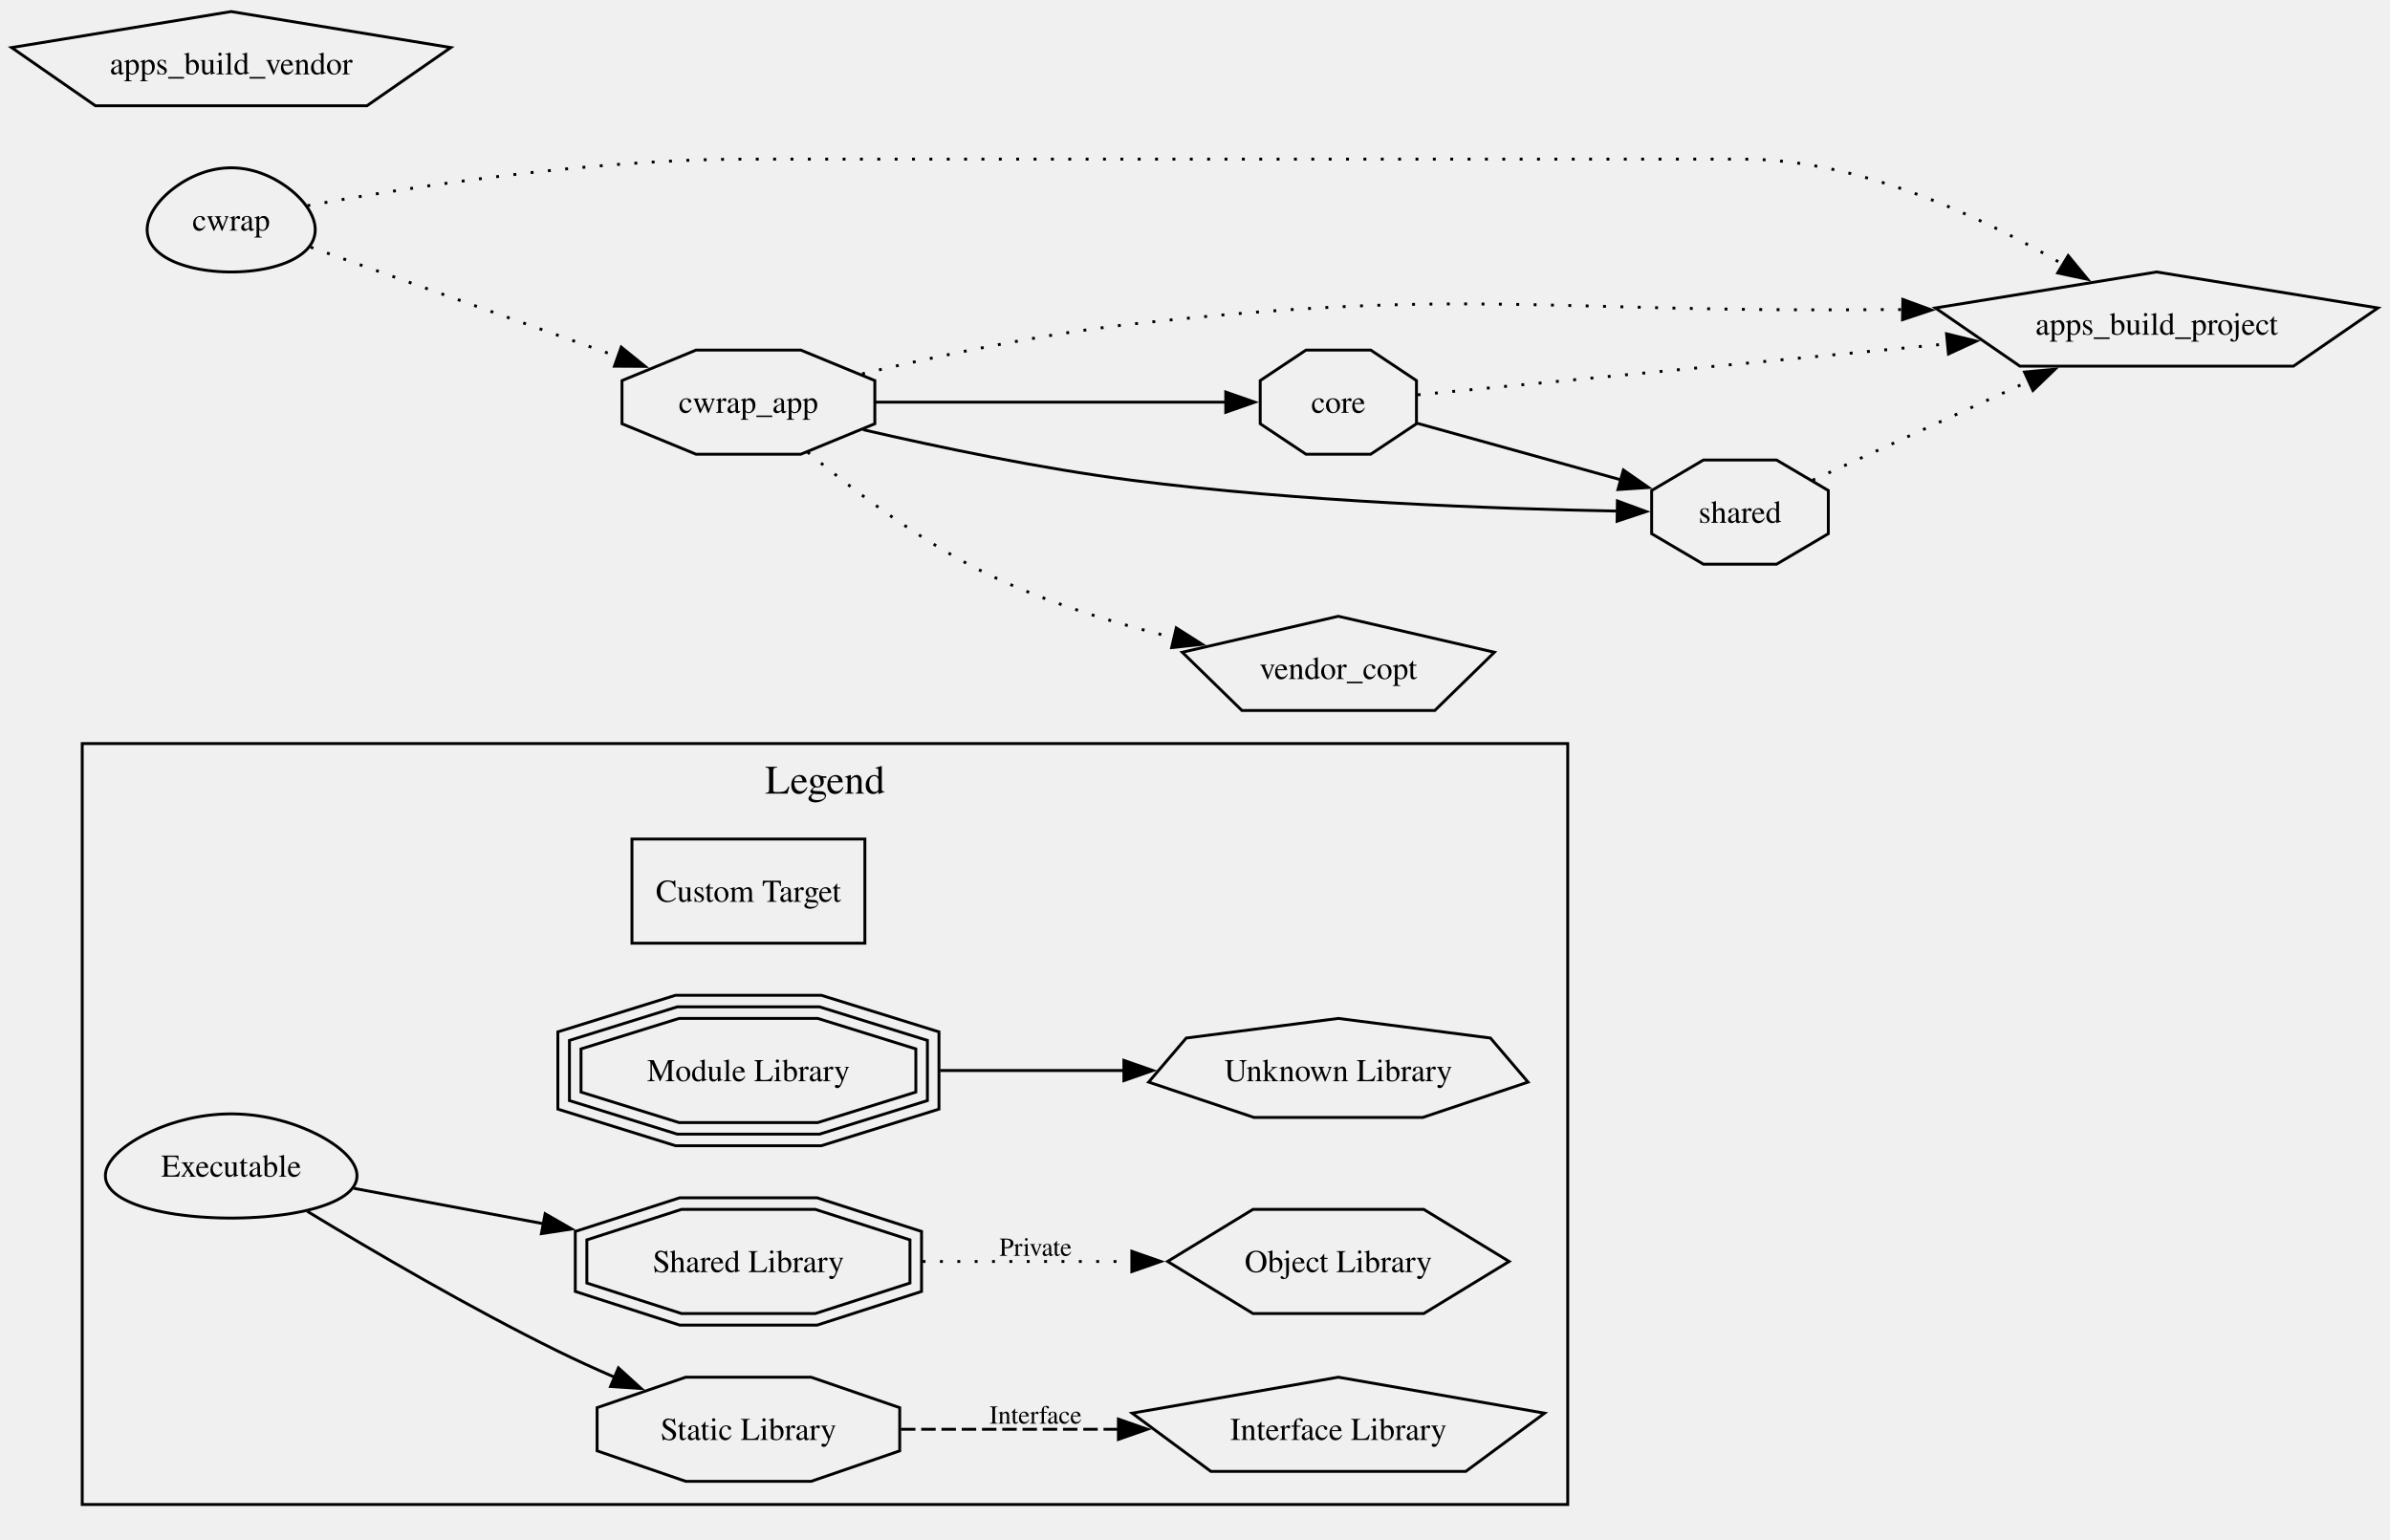
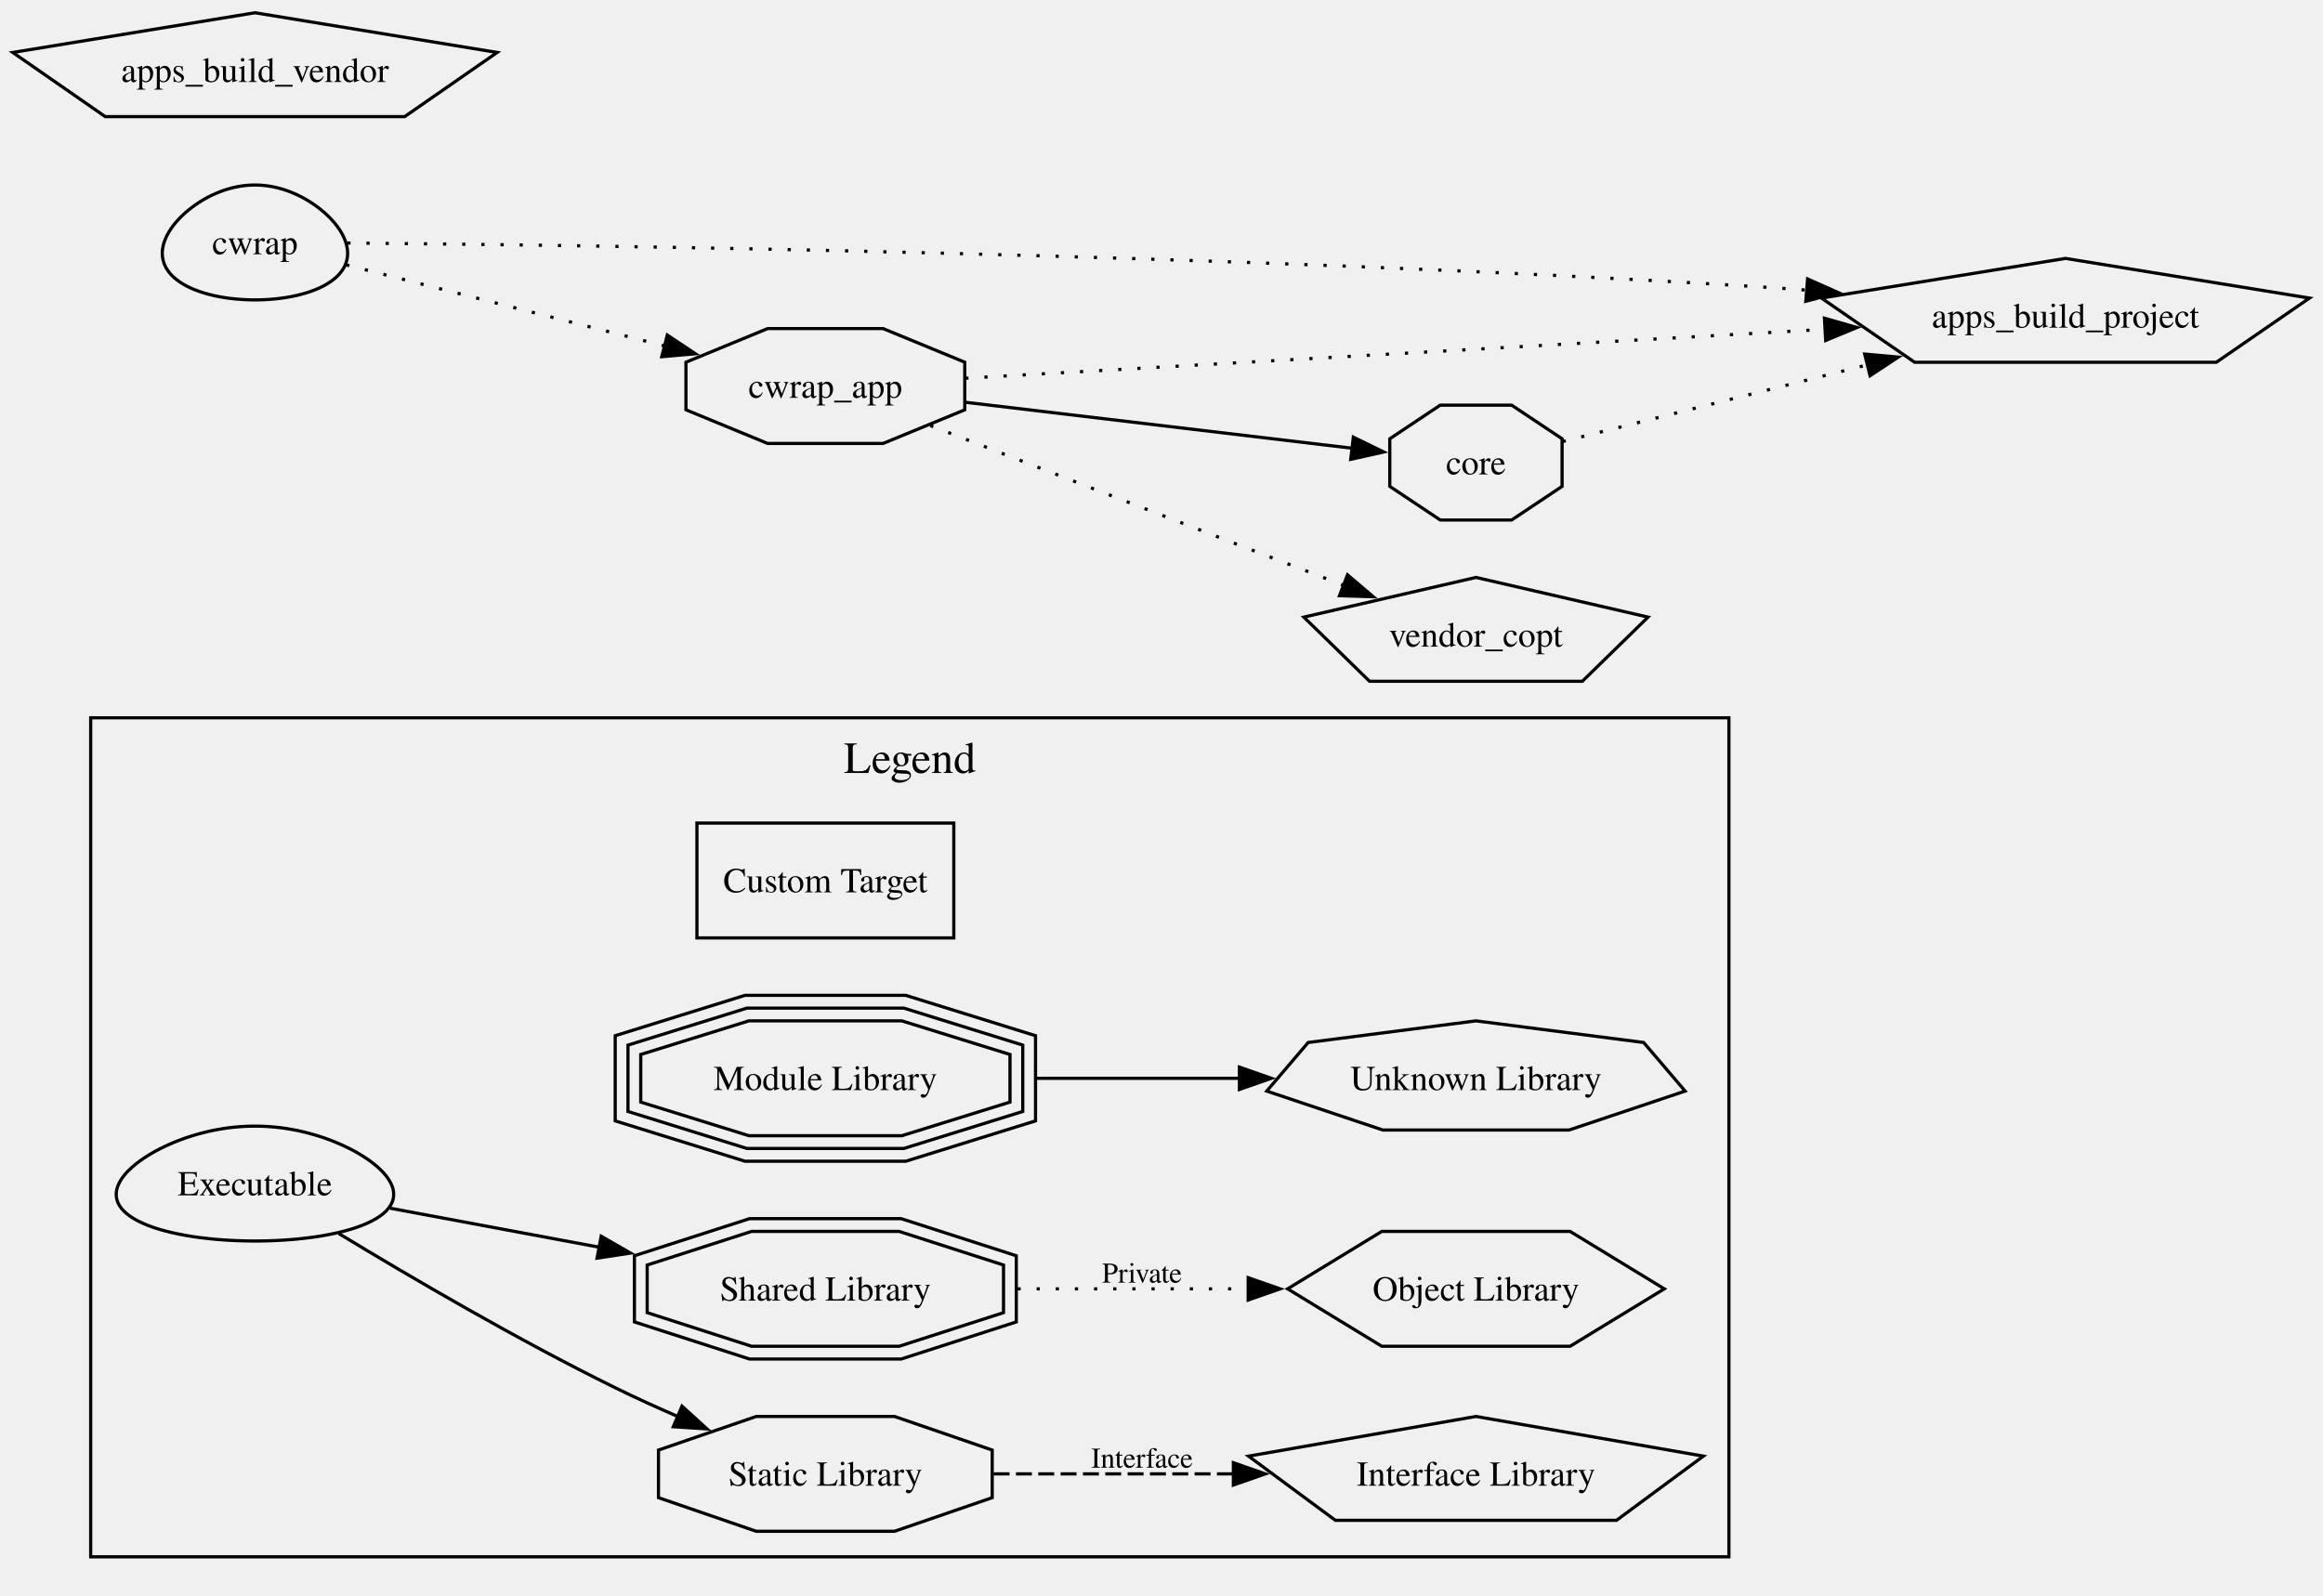
- <svg xmlns="http://www.w3.org/2000/svg" width="826pt" height="532pt" viewBox="0.00 0.00 826.00 532.00">
+ <svg xmlns="http://www.w3.org/2000/svg" width="728pt" height="500pt" viewBox="0.00 0.00 728.00 500.00">
  <style>
.graph &gt; polygon {
  fill: transparent;
}

@media (prefers-color-scheme: dark) {
  text {
    fill: white;
  }

  .cluster polygon,
  .edge path,
  .edge polyline,
  .node ellipse,
  .node path,
  .node polygon {
    stroke: white;
  }

  .edge polygon {
    fill: white;
    stroke: white;
  }
}
</style>
-   <g id="graph0" class="graph" transform="scale(1 1) rotate(0) translate(4 528)">
+   <g id="graph0" class="graph" transform="scale(1 1) rotate(0) translate(4 496)">
    <g id="clust1" class="cluster">
      <polygon fill="none" stroke="black" points="24.42,-8 24.42,-271 537.82,-271 537.82,-8 24.42,-8" />
      <text xml:space="preserve" text-anchor="middle" x="281.12" y="-253.7" font-family="Times,serif" font-size="14.00">Legend</text>
    </g>
    <g id="node1" class="node">
      <polygon fill="none" stroke="black" points="79.92,-107.05 82.59,-107.15 85.22,-107.3 87.82,-107.49 90.37,-107.74 92.86,-108.03 95.28,-108.36 97.63,-108.75 99.88,-109.18 102.04,-109.65 104.1,-110.16 106.04,-110.71 107.87,-111.31 109.58,-111.94 111.16,-112.61 112.61,-113.31 113.92,-114.04 115.09,-114.8 116.12,-115.59 117.01,-116.41 117.76,-117.25 118.36,-118.11 118.82,-118.99 119.15,-119.89 119.33,-120.8 119.38,-121.72 119.3,-122.65 119.09,-123.59 118.75,-124.53 118.3,-125.47 117.73,-126.41 117.06,-127.35 116.28,-128.28 115.4,-129.2 114.43,-130.11 113.37,-131.01 112.23,-131.89 111.02,-132.75 109.74,-133.59 108.4,-134.41 107,-135.2 105.54,-135.96 104.04,-136.69 102.5,-137.39 100.92,-138.06 99.31,-138.69 97.67,-139.29 96.01,-139.84 94.32,-140.35 92.61,-140.82 90.89,-141.25 89.15,-141.64 87.41,-141.97 85.65,-142.26 83.89,-142.51 82.12,-142.7 80.34,-142.85 78.57,-142.95 76.79,-143 75.01,-143 73.23,-142.95 71.45,-142.85 69.68,-142.7 67.91,-142.51 66.15,-142.26 64.39,-141.97 62.64,-141.64 60.91,-141.25 59.19,-140.82 57.48,-140.35 55.79,-139.84 54.12,-139.29 52.48,-138.69 50.87,-138.06 49.29,-137.39 47.75,-136.69 46.25,-135.96 44.8,-135.2 43.4,-134.41 42.06,-133.59 40.78,-132.75 39.57,-131.89 38.43,-131.01 37.37,-130.11 36.4,-129.2 35.52,-128.28 34.74,-127.35 34.06,-126.41 33.5,-125.47 33.04,-124.53 32.71,-123.59 32.5,-122.65 32.42,-121.72 32.47,-120.8 32.65,-119.89 32.97,-118.99 33.44,-118.11 34.04,-117.25 34.79,-116.41 35.68,-115.59 36.71,-114.8 37.88,-114.04 39.19,-113.31 40.64,-112.61 42.22,-111.94 43.92,-111.31 45.75,-110.71 47.7,-110.16 49.76,-109.65 51.92,-109.18 54.17,-108.75 56.51,-108.36 58.94,-108.03 61.43,-107.74 63.98,-107.49 66.57,-107.3 69.21,-107.15 71.87,-107.05 74.56,-107 77.24,-107 79.92,-107.05" />
      <text xml:space="preserve" text-anchor="middle" x="75.9" y="-121.3" font-family="Times,serif" font-size="11.00">Executable</text>
    </g>
    <g id="node2" class="node">
      <polygon fill="none" stroke="black" points="306.95,-26.54 306.95,-41.46 276.32,-52 233,-52 202.36,-41.46 202.36,-26.54 233,-16 276.32,-16 306.95,-26.54" />
      <text xml:space="preserve" text-anchor="middle" x="254.66" y="-30.3" font-family="Times,serif" font-size="11.00">Static Library</text>
    </g>
    <g id="edge1" class="edge">
      <path fill="none" stroke="black" d="M102.18,-109.33C124.55,-95.76 158.27,-76.01 188.8,-61 195.12,-57.89 201.89,-54.81 208.58,-51.91" />
      <polygon fill="black" stroke="black" points="209.73,-55.22 217.57,-48.09 207,-48.78 209.73,-55.22" />
    </g>
    <g id="node3" class="node">
      <polygon fill="none" stroke="black" points="310.49,-84.54 310.49,-99.46 277.78,-110 231.53,-110 198.82,-99.46 198.82,-84.54 231.53,-74 277.78,-74 310.49,-84.54" />
      <polygon fill="none" stroke="black" points="314.49,-81.63 314.49,-102.37 278.41,-114 230.9,-114 194.82,-102.37 194.82,-81.63 230.9,-70 278.41,-70 314.49,-81.63" />
      <text xml:space="preserve" text-anchor="middle" x="254.66" y="-88.3" font-family="Times,serif" font-size="11.00">Shared Library</text>
    </g>
    <g id="edge2" class="edge">
      <path fill="none" stroke="black" d="M118.34,-117.26C137.89,-113.61 161.77,-109.16 183.98,-105.01" />
      <polygon fill="black" stroke="black" points="184.4,-108.49 193.59,-103.21 183.11,-101.61 184.4,-108.49" />
    </g>
    <g id="node4" class="node">
      <polygon fill="none" stroke="black" points="312.52,-150.54 312.52,-165.46 278.62,-176 230.69,-176 196.8,-165.46 196.8,-150.54 230.69,-140 278.62,-140 312.52,-150.54" />
      <polygon fill="none" stroke="black" points="316.52,-147.6 316.52,-168.4 279.23,-180 230.08,-180 192.8,-168.4 192.8,-147.6 230.08,-136 279.23,-136 316.52,-147.6" />
      <polygon fill="none" stroke="black" points="320.52,-144.65 320.52,-171.35 279.84,-184 229.47,-184 188.8,-171.35 188.8,-144.65 229.47,-132 279.84,-132 320.52,-144.65" />
      <text xml:space="preserve" text-anchor="middle" x="254.66" y="-154.3" font-family="Times,serif" font-size="11.00">Module Library</text>
    </g>
    <g id="node8" class="node">
      <polygon fill="none" stroke="black" points="294.91,-238 214.41,-238 214.41,-202 294.91,-202 294.91,-238" />
      <text xml:space="preserve" text-anchor="middle" x="254.66" y="-216.3" font-family="Times,serif" font-size="11.00">Custom Target</text>
    </g>
    <g id="node5" class="node">
      <polygon fill="none" stroke="black" points="529.82,-39.56 458.54,-52 387.27,-39.56 414.49,-19.44 502.59,-19.44 529.82,-39.56" />
      <text xml:space="preserve" text-anchor="middle" x="458.54" y="-30.3" font-family="Times,serif" font-size="11.00">Interface Library</text>
    </g>
    <g id="edge4" class="edge">
      <path fill="none" stroke="black" stroke-dasharray="5,2" d="M307.38,-34C330.28,-34 357.65,-34 382.71,-34" />
      <polygon fill="black" stroke="black" points="382.53,-37.5 392.53,-34 382.53,-30.5 382.53,-37.5" />
      <text xml:space="preserve" text-anchor="middle" x="353.89" y="-35.95" font-family="Times,serif" font-size="9.00">Interface</text>
    </g>
    <g id="node6" class="node">
      <polygon fill="none" stroke="black" points="517.57,-92 488.05,-110 429.03,-110 399.52,-92 429.03,-74 488.05,-74 517.57,-92" />
      <text xml:space="preserve" text-anchor="middle" x="458.54" y="-88.3" font-family="Times,serif" font-size="11.00">Object Library</text>
    </g>
    <g id="edge5" class="edge">
      <path fill="none" stroke="black" stroke-dasharray="1,5" d="M314.86,-92C337.56,-92 363.67,-92 387.31,-92" />
      <polygon fill="black" stroke="black" points="387.17,-95.5 397.17,-92 387.17,-88.5 387.17,-95.5" />
      <text xml:space="preserve" text-anchor="middle" x="353.89" y="-93.95" font-family="Times,serif" font-size="9.00">Private</text>
    </g>
    <g id="node7" class="node">
      <polygon fill="none" stroke="black" points="524.1,-153.99 511.11,-169.22 458.54,-176 405.97,-169.22 392.98,-153.99 429.36,-141.78 487.72,-141.78 524.1,-153.99" />
      <text xml:space="preserve" text-anchor="middle" x="458.54" y="-154.3" font-family="Times,serif" font-size="11.00">Unknown Library</text>
    </g>
    <g id="edge6" class="edge">
      <path fill="none" stroke="black" d="M320.92,-158C341.24,-158 363.77,-158 384.57,-158" />
      <polygon fill="black" stroke="black" points="384.42,-161.5 394.42,-158 384.42,-154.5 384.42,-161.5" />
    </g>
    <g id="node9" class="node">
-       <polygon fill="none" stroke="black" points="817.83,-421.56 741.36,-434 664.88,-421.56 694.09,-401.44 788.62,-401.44 817.83,-421.56" />
-       <text xml:space="preserve" text-anchor="middle" x="741.36" y="-412.3" font-family="Times,serif" font-size="11.00">apps_build_project</text>
+       <polygon fill="none" stroke="black" points="719.77,-402.56 643.29,-415 566.82,-402.56 596.03,-382.44 690.56,-382.44 719.77,-402.56" />
+       <text xml:space="preserve" text-anchor="middle" x="643.29" y="-393.3" font-family="Times,serif" font-size="11.00">apps_build_project</text>
    </g>
    <g id="node10" class="node">
-       <polygon fill="none" stroke="black" points="151.8,-511.56 75.9,-524 0,-511.56 28.99,-491.44 122.81,-491.44 151.8,-511.56" />
-       <text xml:space="preserve" text-anchor="middle" x="75.9" y="-502.3" font-family="Times,serif" font-size="11.00">apps_build_vendor</text>
+       <polygon fill="none" stroke="black" points="151.8,-479.56 75.9,-492 0,-479.56 28.99,-459.44 122.81,-459.44 151.8,-479.56" />
+       <text xml:space="preserve" text-anchor="middle" x="75.9" y="-470.3" font-family="Times,serif" font-size="11.00">apps_build_vendor</text>
    </g>
    <g id="node11" class="node">
-       <polygon fill="none" stroke="black" points="485.54,-381.54 485.54,-396.46 469.72,-407 447.36,-407 431.54,-396.46 431.54,-381.54 447.36,-371 469.72,-371 485.54,-381.54" />
-       <text xml:space="preserve" text-anchor="middle" x="458.54" y="-385.3" font-family="Times,serif" font-size="11.00">core</text>
+       <polygon fill="none" stroke="black" points="485.54,-343.54 485.54,-358.46 469.72,-369 447.36,-369 431.54,-358.46 431.54,-343.54 447.36,-333 469.72,-333 485.54,-343.54" />
+       <text xml:space="preserve" text-anchor="middle" x="458.54" y="-347.3" font-family="Times,serif" font-size="11.00">core</text>
    </g>
    <g id="edge8" class="edge">
-       <path fill="none" stroke="black" stroke-dasharray="1,5" d="M485.96,-391.54C527.52,-395.54 609.57,-403.43 669.29,-409.17" />
-       <polygon fill="black" stroke="black" points="668.74,-412.63 679.03,-410.1 669.41,-405.66 668.74,-412.63" />
+       <path fill="none" stroke="black" stroke-dasharray="1,5" d="M485.72,-357.59C510.64,-363.86 549.05,-373.53 581.59,-381.72" />
+       <polygon fill="black" stroke="black" points="580.36,-385.02 590.91,-384.07 582.06,-378.23 580.36,-385.02" />
    </g>
    <g id="node12" class="node">
-       <polygon fill="none" stroke="black" points="627.88,-343.54 627.88,-358.46 610,-369 584.7,-369 566.82,-358.46 566.82,-343.54 584.7,-333 610,-333 627.88,-343.54" />
-       <text xml:space="preserve" text-anchor="middle" x="597.35" y="-347.3" font-family="Times,serif" font-size="11.00">shared</text>
+       <polygon fill="none" stroke="black" points="78.59,-402.05 80.37,-402.15 82.13,-402.3 83.86,-402.49 85.56,-402.74 87.23,-403.03 88.85,-403.36 90.41,-403.75 91.92,-404.18 93.36,-404.65 94.73,-405.16 96.03,-405.71 97.26,-406.31 98.4,-406.94 99.45,-407.61 100.42,-408.31 101.29,-409.04 102.08,-409.8 102.76,-410.59 103.36,-411.41 103.86,-412.25 104.26,-413.11 104.57,-413.99 104.79,-414.89 104.91,-415.8 104.94,-416.72 104.89,-417.65 104.75,-418.59 104.52,-419.53 104.22,-420.47 103.84,-421.41 103.39,-422.35 102.87,-423.28 102.28,-424.2 101.63,-425.11 100.93,-426.01 100.17,-426.89 99.36,-427.75 98.5,-428.59 97.61,-429.41 96.67,-430.2 95.7,-430.96 94.7,-431.69 93.67,-432.39 92.61,-433.06 91.54,-433.69 90.44,-434.29 89.33,-434.84 88.2,-435.35 87.06,-435.82 85.91,-436.25 84.75,-436.64 83.58,-436.97 82.41,-437.26 81.23,-437.51 80.05,-437.7 78.87,-437.85 77.68,-437.95 76.49,-438 75.3,-438 74.12,-437.95 72.93,-437.85 71.75,-437.7 70.56,-437.51 69.39,-437.26 68.21,-436.97 67.05,-436.64 65.89,-436.25 64.74,-435.82 63.6,-435.35 62.47,-434.84 61.35,-434.29 60.26,-433.69 59.18,-433.06 58.13,-432.39 57.1,-431.69 56.1,-430.96 55.13,-430.2 54.19,-429.41 53.29,-428.59 52.44,-427.75 51.63,-426.89 50.87,-426.01 50.16,-425.11 49.52,-424.2 48.93,-423.28 48.41,-422.35 47.96,-421.41 47.58,-420.47 47.27,-419.53 47.05,-418.59 46.91,-417.65 46.85,-416.72 46.89,-415.8 47.01,-414.89 47.23,-413.99 47.54,-413.11 47.94,-412.25 48.44,-411.41 49.03,-410.59 49.72,-409.8 50.5,-409.04 51.38,-408.31 52.35,-407.61 53.4,-406.94 54.54,-406.31 55.76,-405.71 57.06,-405.16 58.44,-404.65 59.88,-404.18 61.39,-403.75 62.95,-403.36 64.57,-403.03 66.23,-402.74 67.93,-402.49 69.67,-402.3 71.43,-402.15 73.21,-402.05 75,-402 76.8,-402 78.59,-402.05" />
+       <text xml:space="preserve" text-anchor="middle" x="75.9" y="-416.3" font-family="Times,serif" font-size="11.00">cwrap</text>
+     </g>
+     <g id="edge9" class="edge">
+       <path fill="none" stroke="black" stroke-dasharray="1,5" d="M104.85,-419.82C177.9,-419.2 380.5,-416.59 548.82,-406 553.22,-405.72 557.74,-405.4 562.3,-405.05" />
+       <polygon fill="black" stroke="black" points="562.48,-408.55 572.16,-404.25 561.91,-401.57 562.48,-408.55" />
+     </g>
+     <g id="node13" class="node">
+       <polygon fill="none" stroke="black" points="298.35,-367.54 298.35,-382.46 272.75,-393 236.56,-393 210.97,-382.46 210.97,-367.54 236.56,-357 272.75,-357 298.35,-367.54" />
+       <text xml:space="preserve" text-anchor="middle" x="254.66" y="-371.3" font-family="Times,serif" font-size="11.00">cwrap_app</text>
+     </g>
+     <g id="edge13" class="edge">
+       <path fill="none" stroke="black" stroke-dasharray="1,5" d="M104.52,-412.97C131.18,-406.18 172.15,-395.75 204.4,-387.54" />
+       <polygon fill="black" stroke="black" points="205.12,-390.97 213.94,-385.11 203.39,-384.19 205.12,-390.97" />
    </g>
    <g id="edge10" class="edge">
-       <path fill="none" stroke="black" d="M485.92,-381.67C505.85,-376.14 533.54,-368.45 556.21,-362.15" />
-       <polygon fill="black" stroke="black" points="557.05,-365.55 565.75,-359.5 555.18,-358.8 557.05,-365.55" />
-     </g>
-     <g id="edge9" class="edge">
-       <path fill="none" stroke="black" stroke-dasharray="1,5" d="M622.44,-362.03C642.93,-371.41 672.87,-385.11 697.45,-396.36" />
-       <polygon fill="black" stroke="black" points="695.68,-399.4 706.23,-400.38 698.6,-393.04 695.68,-399.4" />
-     </g>
-     <g id="node13" class="node">
-       <polygon fill="none" stroke="black" points="78.59,-434.05 80.37,-434.15 82.13,-434.3 83.86,-434.49 85.56,-434.74 87.23,-435.03 88.85,-435.36 90.41,-435.75 91.92,-436.18 93.36,-436.65 94.73,-437.16 96.03,-437.71 97.26,-438.31 98.4,-438.94 99.45,-439.61 100.42,-440.31 101.29,-441.04 102.08,-441.8 102.76,-442.59 103.36,-443.41 103.86,-444.25 104.26,-445.11 104.57,-445.99 104.79,-446.89 104.91,-447.8 104.94,-448.72 104.89,-449.65 104.75,-450.59 104.52,-451.53 104.22,-452.47 103.84,-453.41 103.39,-454.35 102.87,-455.28 102.28,-456.2 101.63,-457.11 100.93,-458.01 100.17,-458.89 99.36,-459.75 98.5,-460.59 97.61,-461.41 96.67,-462.2 95.7,-462.96 94.7,-463.69 93.67,-464.39 92.61,-465.06 91.54,-465.69 90.44,-466.29 89.33,-466.84 88.2,-467.35 87.06,-467.82 85.91,-468.25 84.75,-468.64 83.58,-468.97 82.41,-469.26 81.23,-469.51 80.05,-469.7 78.87,-469.85 77.68,-469.95 76.49,-470 75.3,-470 74.12,-469.95 72.93,-469.85 71.75,-469.7 70.56,-469.51 69.39,-469.26 68.21,-468.97 67.05,-468.64 65.89,-468.25 64.74,-467.82 63.6,-467.35 62.47,-466.84 61.35,-466.29 60.26,-465.69 59.18,-465.06 58.13,-464.39 57.1,-463.69 56.1,-462.96 55.13,-462.2 54.19,-461.41 53.29,-460.59 52.44,-459.75 51.63,-458.89 50.87,-458.01 50.16,-457.11 49.52,-456.2 48.93,-455.28 48.41,-454.35 47.96,-453.41 47.58,-452.47 47.27,-451.53 47.05,-450.59 46.91,-449.65 46.85,-448.72 46.89,-447.8 47.01,-446.89 47.23,-445.99 47.54,-445.11 47.94,-444.25 48.44,-443.41 49.03,-442.59 49.72,-441.8 50.5,-441.04 51.38,-440.31 52.35,-439.61 53.4,-438.94 54.54,-438.31 55.76,-437.71 57.06,-437.16 58.44,-436.65 59.88,-436.18 61.39,-435.75 62.95,-435.36 64.57,-435.03 66.23,-434.74 67.93,-434.49 69.67,-434.3 71.43,-434.15 73.21,-434.05 75,-434 76.8,-434 78.59,-434.05" />
-       <text xml:space="preserve" text-anchor="middle" x="75.9" y="-448.3" font-family="Times,serif" font-size="11.00">cwrap</text>
+       <path fill="none" stroke="black" stroke-dasharray="1,5" d="M298.51,-377.44C363.54,-381.14 488,-388.22 567.99,-392.77" />
+       <polygon fill="black" stroke="black" points="567.76,-396.26 577.94,-393.34 568.15,-389.28 567.76,-396.26" />
    </g>
    <g id="edge11" class="edge">
-       <path fill="none" stroke="black" stroke-dasharray="1,5" d="M102.25,-456.92C136.48,-463.13 199.42,-473 253.66,-473 253.66,-473 253.66,-473 598.35,-473 638.81,-473 681.39,-452.83 709.24,-436.48" />
-       <polygon fill="black" stroke="black" points="710.78,-439.64 717.52,-431.46 707.15,-433.66 710.78,-439.64" />
+       <path fill="none" stroke="black" d="M298.47,-369.91C334.56,-365.62 385.67,-359.54 420.14,-355.45" />
+       <polygon fill="black" stroke="black" points="420.12,-358.97 429.64,-354.32 419.3,-352.02 420.12,-358.97" />
    </g>
    <g id="node14" class="node">
-       <polygon fill="none" stroke="black" points="298.35,-381.54 298.35,-396.46 272.75,-407 236.56,-407 210.97,-396.46 210.97,-381.54 236.56,-371 272.75,-371 298.35,-381.54" />
-       <text xml:space="preserve" text-anchor="middle" x="254.66" y="-385.3" font-family="Times,serif" font-size="11.00">cwrap_app</text>
-     </g>
-     <g id="edge16" class="edge">
-       <path fill="none" stroke="black" stroke-dasharray="1,5" d="M103.36,-442.57C131.52,-432.53 176.52,-416.49 209.96,-404.58" />
-       <polygon fill="black" stroke="black" points="210.7,-408.03 218.94,-401.37 208.35,-401.43 210.7,-408.03" />
-     </g>
-     <g id="edge12" class="edge">
-       <path fill="none" stroke="black" stroke-dasharray="1,5" d="M293.94,-398.79C320.05,-404.98 355.51,-412.47 387.27,-416 501.52,-428.72 530.92,-419.89 645.88,-421 648.42,-421.02 650.99,-421.03 653.59,-421.01" />
-       <polygon fill="black" stroke="black" points="653.63,-424.51 663.57,-420.86 653.52,-417.51 653.63,-424.51" />
-     </g>
-     <g id="edge13" class="edge">
-       <path fill="none" stroke="black" d="M298.47,-389C334.4,-389 385.23,-389 419.69,-389" />
-       <polygon fill="black" stroke="black" points="419.63,-392.5 429.63,-389 419.63,-385.5 419.63,-392.5" />
-     </g>
-     <g id="edge14" class="edge">
-       <path fill="none" stroke="black" d="M294.27,-379.49C320.37,-373.45 355.69,-366.05 387.27,-362 445.14,-354.58 512.65,-352.14 554.95,-351.35" />
-       <polygon fill="black" stroke="black" points="554.99,-354.85 564.93,-351.19 554.88,-347.85 554.99,-354.85" />
-     </g>
-     <g id="node15" class="node">
      <polygon fill="none" stroke="black" points="512.48,-302.56 458.54,-315 404.6,-302.56 425.21,-282.44 491.88,-282.44 512.48,-302.56" />
      <text xml:space="preserve" text-anchor="middle" x="458.54" y="-293.3" font-family="Times,serif" font-size="11.00">vendor_copt</text>
    </g>
-     <g id="edge15" class="edge">
-       <path fill="none" stroke="black" stroke-dasharray="1,5" d="M275.11,-371.74C291.12,-358.35 314.95,-340.23 338.52,-329 358.32,-319.56 381.35,-312.55 401.84,-307.54" />
-       <polygon fill="black" stroke="black" points="402.52,-310.98 411.46,-305.3 400.93,-304.16 402.52,-310.98" />
+     <g id="edge12" class="edge">
+       <path fill="none" stroke="black" stroke-dasharray="1,5" d="M287.56,-362.61C314.21,-352.26 353.2,-337.14 387.27,-324 396.92,-320.27 407.33,-316.27 417.1,-312.51" />
+       <polygon fill="black" stroke="black" points="418.29,-315.81 426.37,-308.95 415.78,-309.27 418.29,-315.81" />
    </g>
  </g>
</svg>
